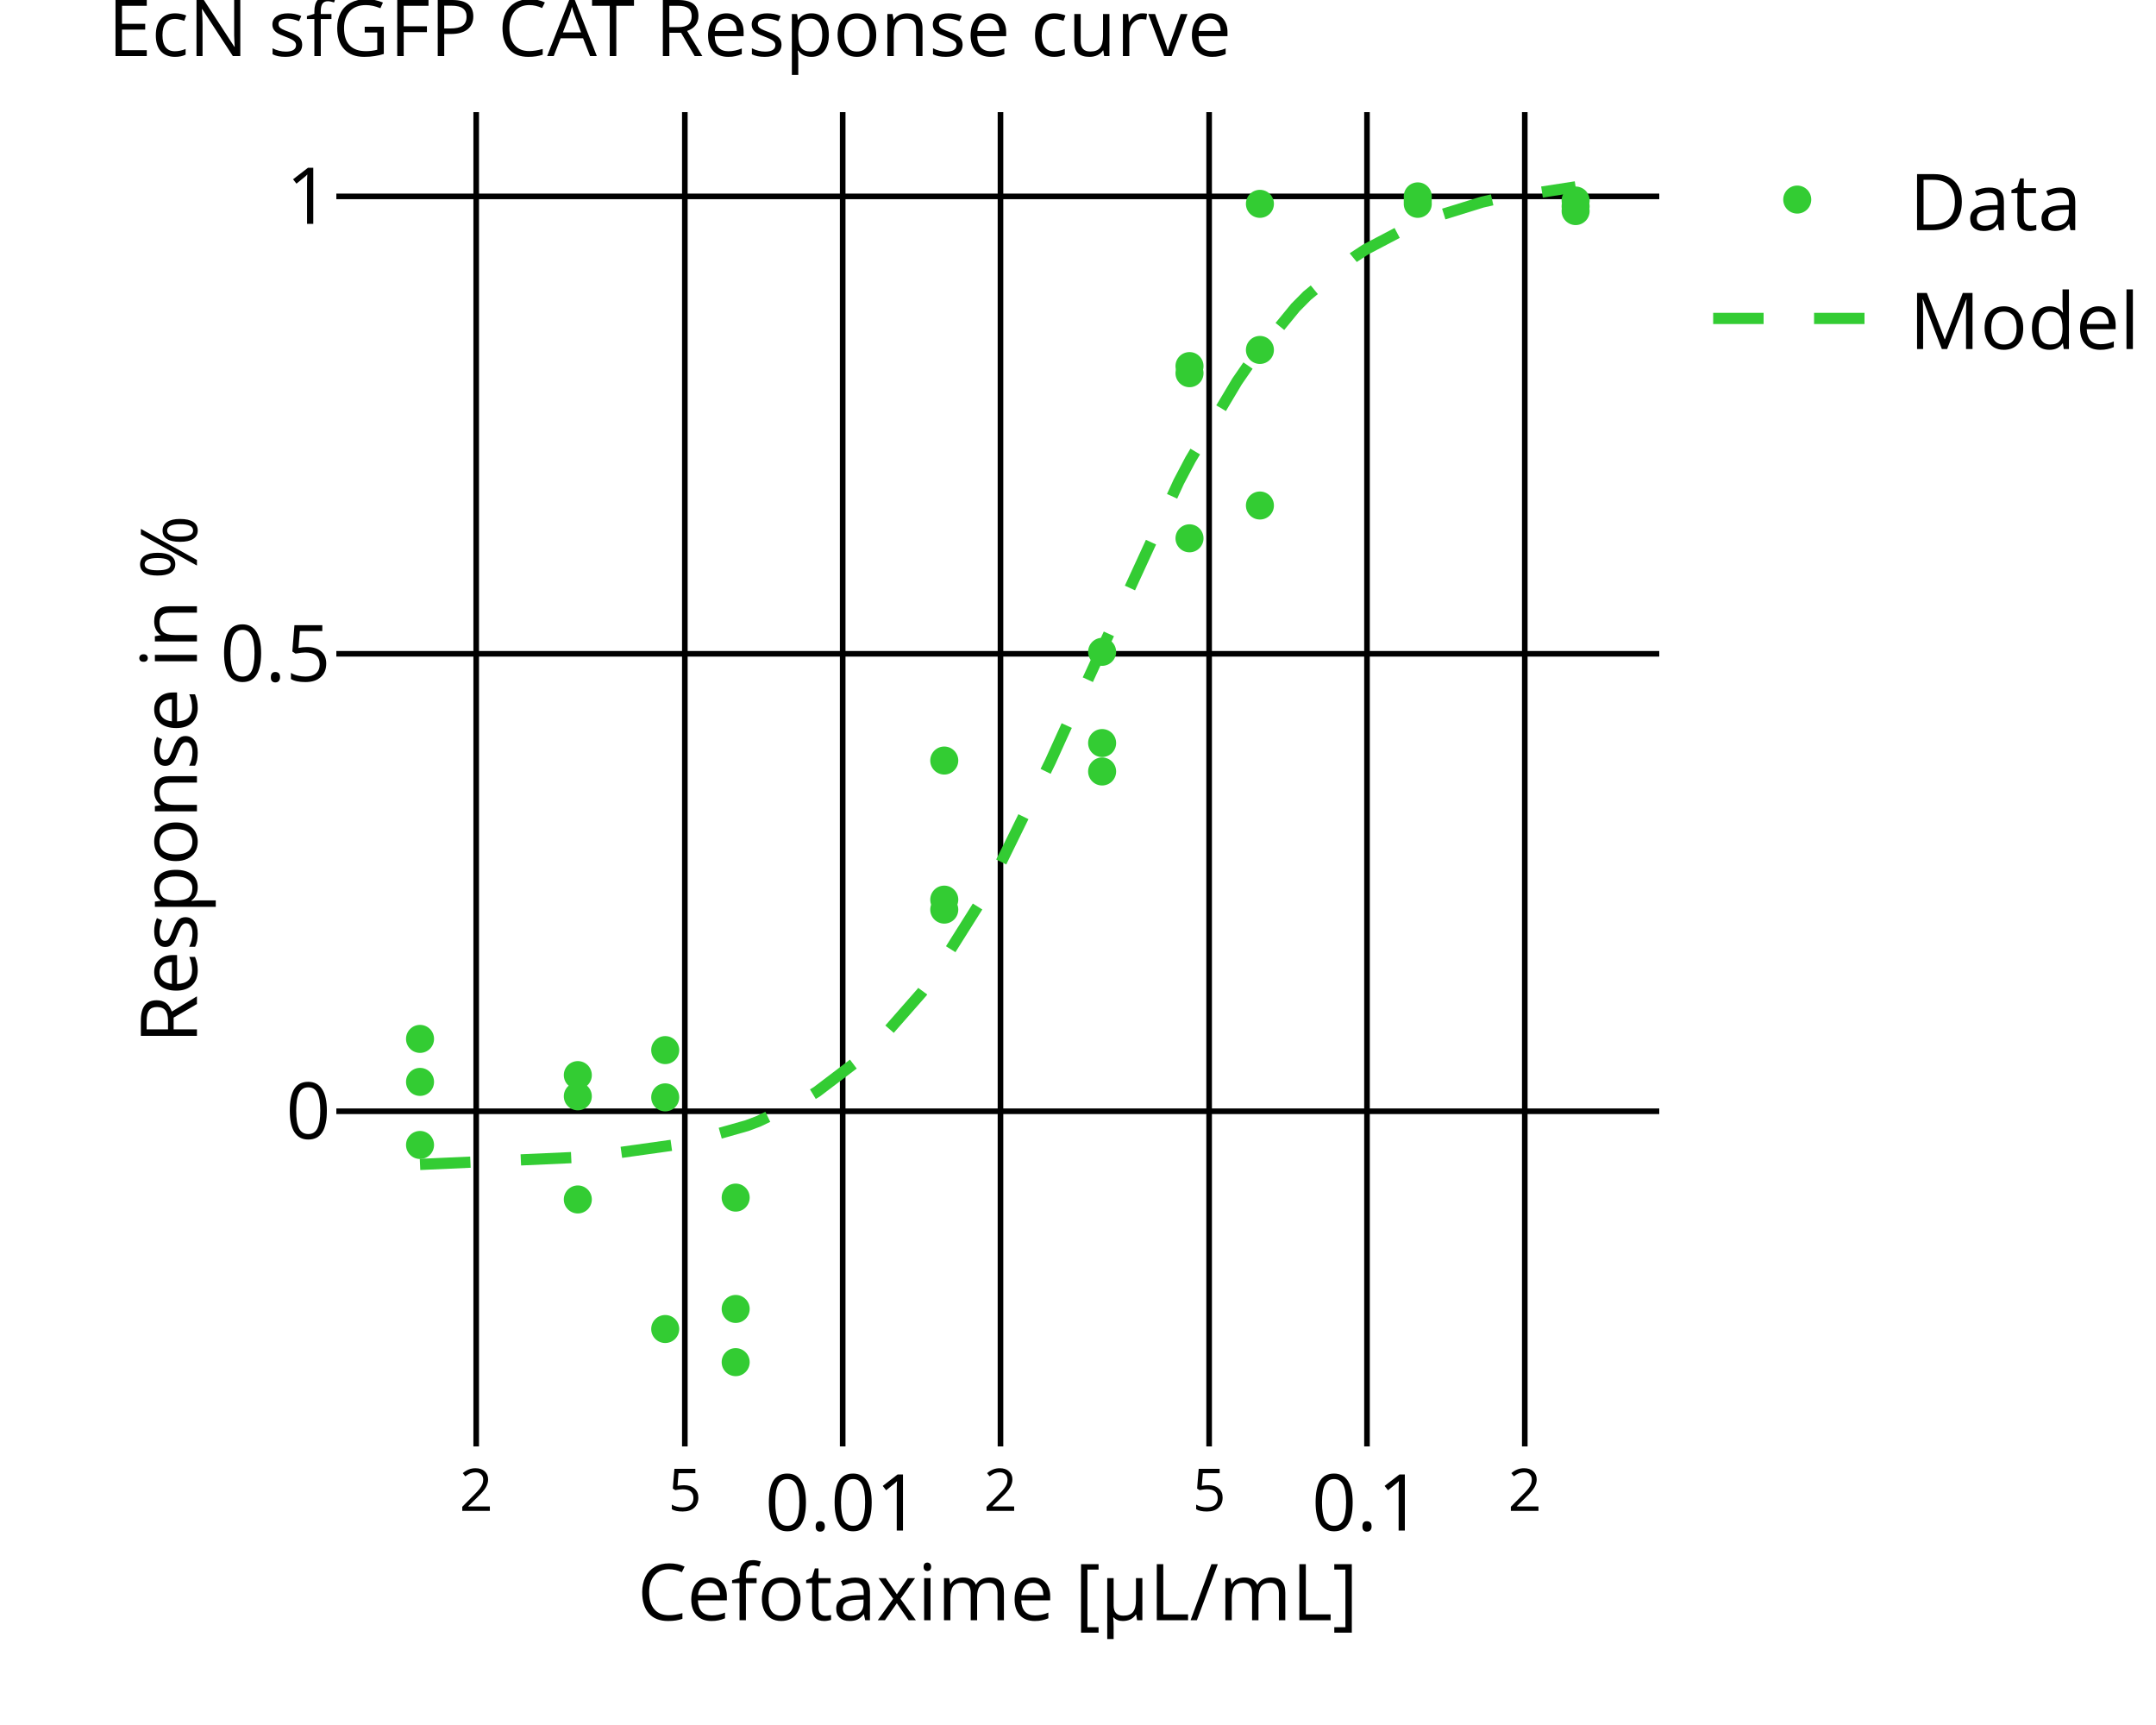
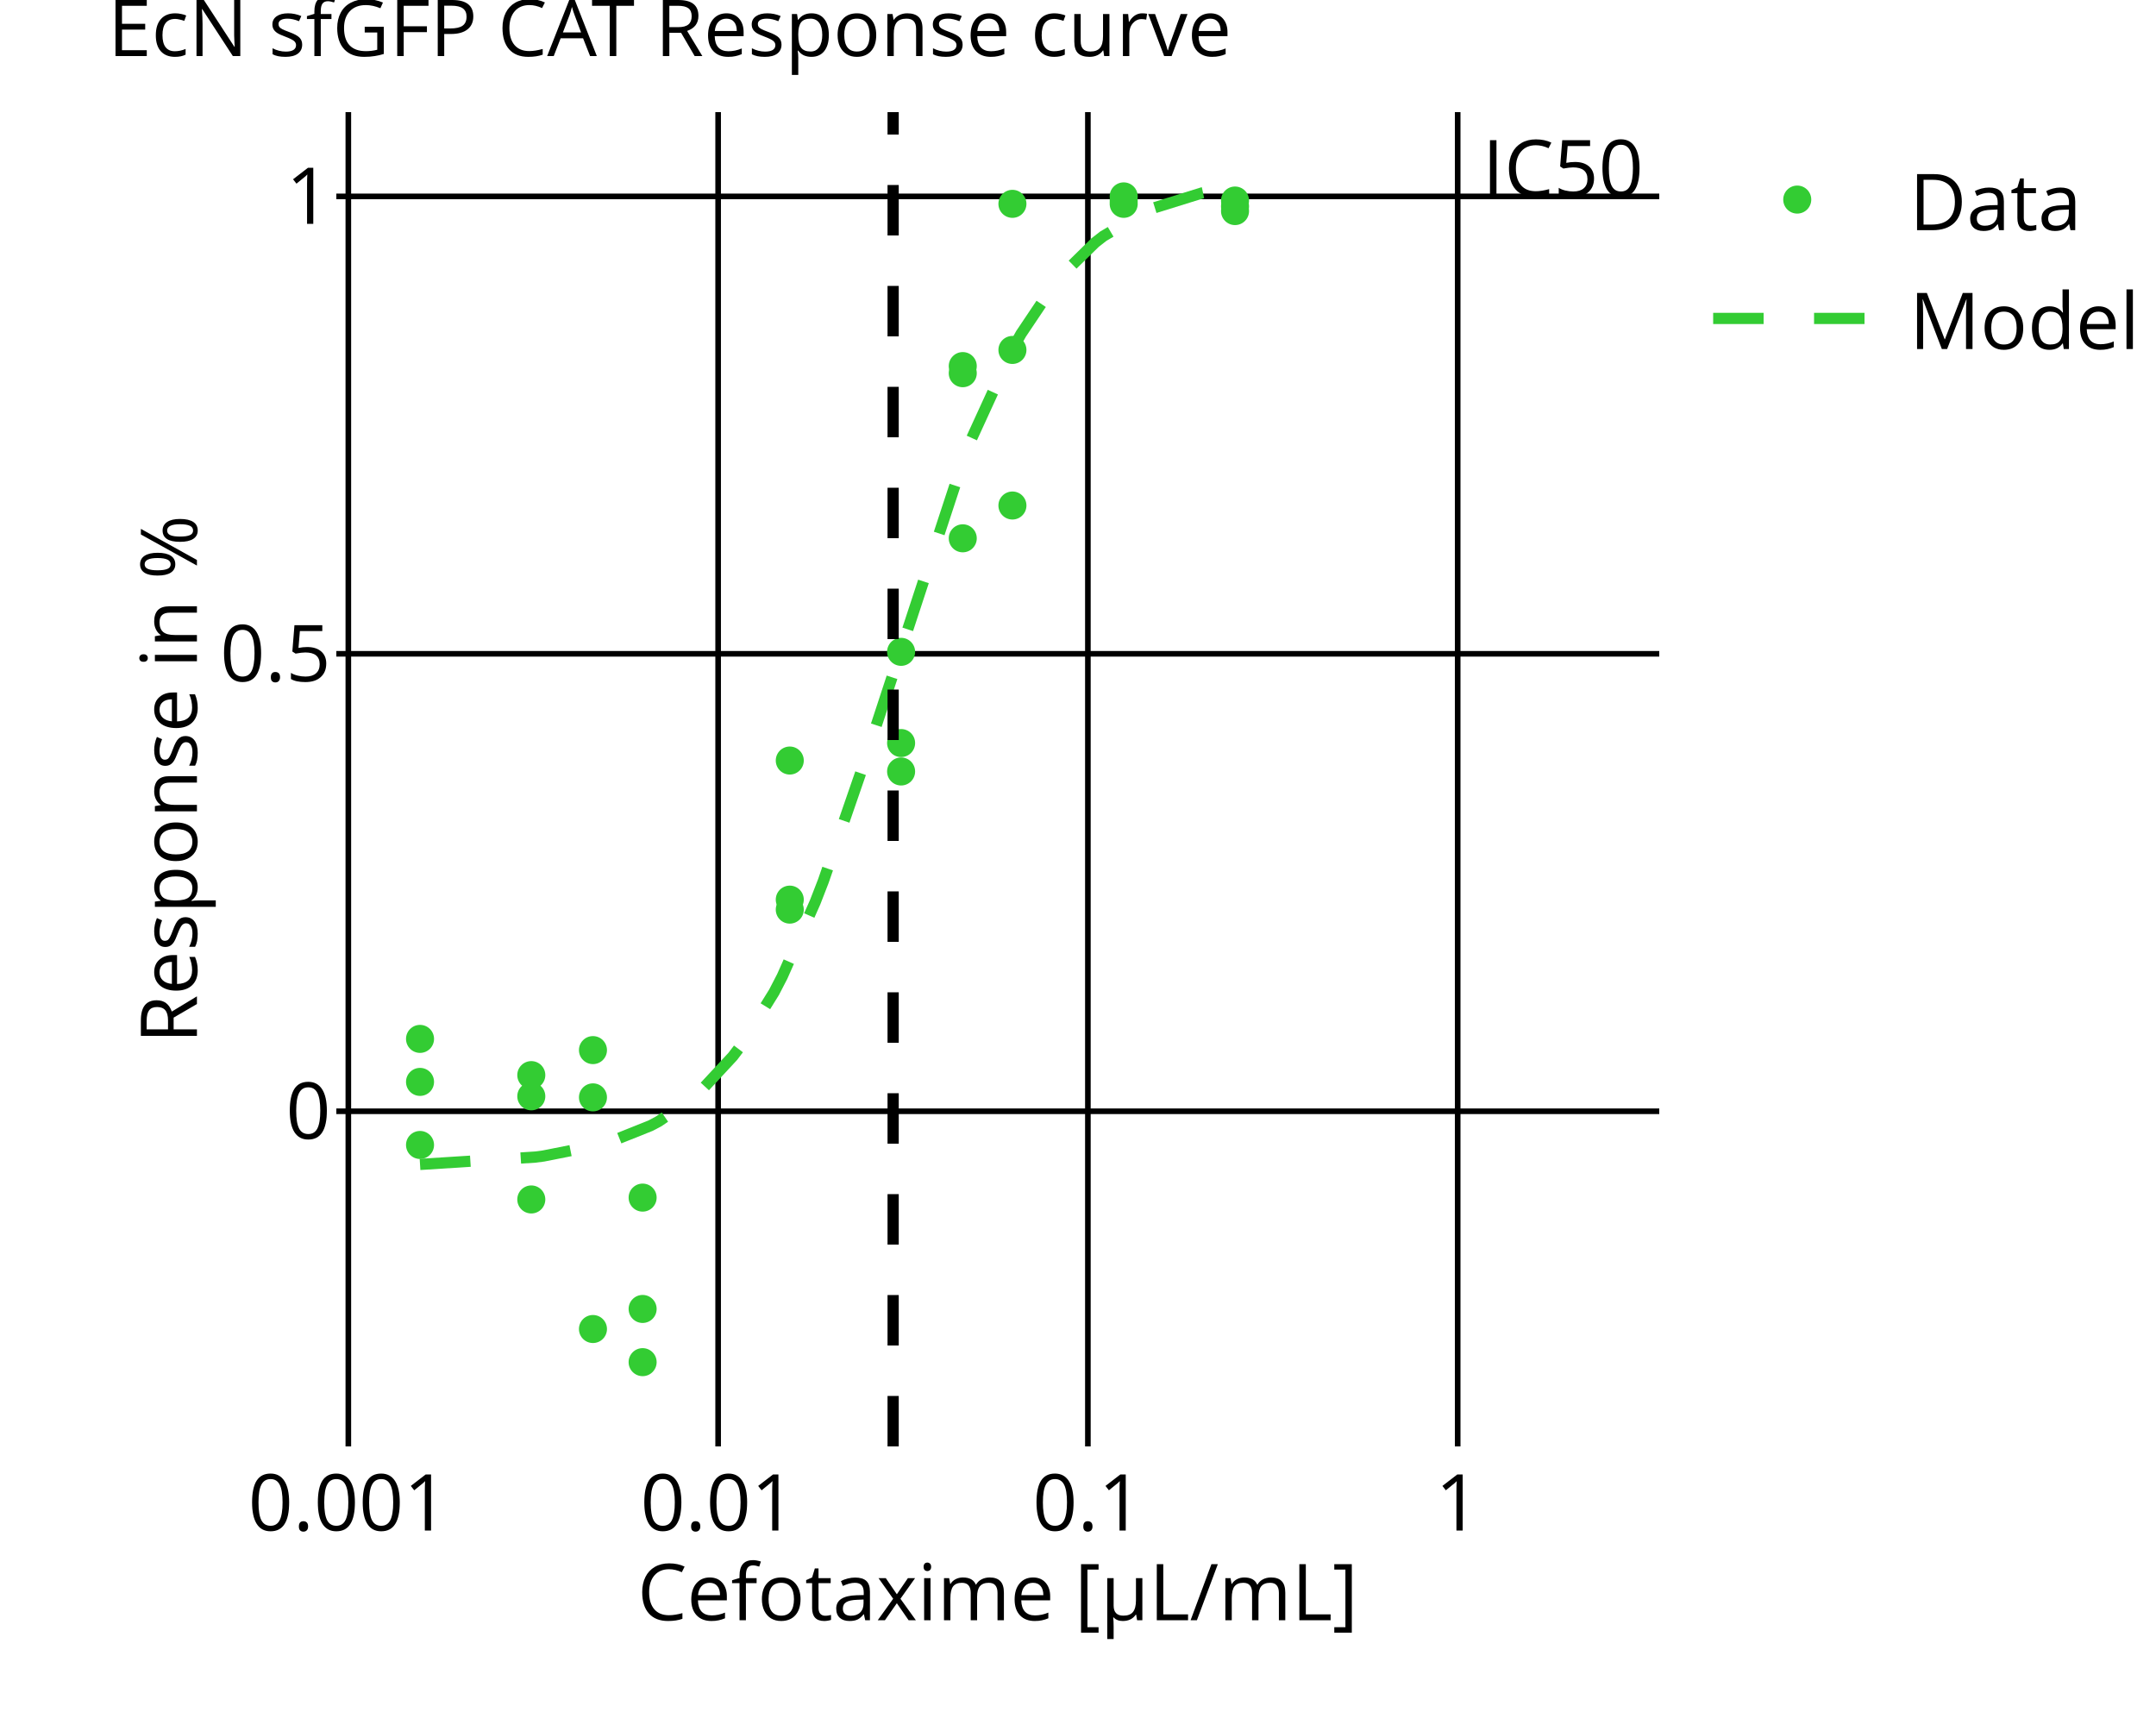
<svg xmlns="http://www.w3.org/2000/svg" class="main-svg" width="384.615" height="307.692" style="" viewBox="0 0 384.615 307.692">
  <rect x="0" y="0" width="384.615" height="307.692" style="fill: rgb(255, 255, 255); fill-opacity: 1;" />
-   <defs id="defs-fab6f3">
+   <defs id="defs-85ca53">
    <g class="clips">
-       <clipPath id="clipfab6f3xyplot" class="plotclip">
+       <clipPath id="clip85ca53xyplot" class="plotclip">
        <rect width="236" height="238" />
      </clipPath>
-       <clipPath class="axesclip" id="clipfab6f3x">
+       <clipPath class="axesclip" id="clip85ca53x">
        <rect x="60" y="0" width="236" height="307.692" />
      </clipPath>
-       <clipPath class="axesclip" id="clipfab6f3y">
+       <clipPath class="axesclip" id="clip85ca53y">
        <rect x="0" y="20" width="384.615" height="238" />
      </clipPath>
-       <clipPath class="axesclip" id="clipfab6f3xy">
+       <clipPath class="axesclip" id="clip85ca53xy">
        <rect x="60" y="20" width="236" height="238" />
      </clipPath>
    </g>
    <g class="gradients" />
    <g class="patterns" />
  </defs>
  <g class="bglayer" />
  <g class="layer-below">
    <g class="imagelayer" />
    <g class="shapelayer" />
  </g>
  <g class="cartesianlayer">
    <g class="subplot xy">
      <g class="layer-subplot">
        <g class="shapelayer" />
        <g class="imagelayer" />
      </g>
      <g class="minor-gridlayer">
        <g class="x" />
        <g class="y" />
      </g>
      <g class="gridlayer">
        <g class="x">
-           <path class="xgrid crisp" transform="translate(84.95,0)" d="M0,20v238" style="stroke: rgb(0, 0, 0); stroke-opacity: 1; stroke-width: 1px;" />
-           <path class="xgrid crisp" transform="translate(122.17,0)" d="M0,20v238" style="stroke: rgb(0, 0, 0); stroke-opacity: 1; stroke-width: 1px;" />
-           <path class="xgrid crisp" transform="translate(150.33,0)" d="M0,20v238" style="stroke: rgb(0, 0, 0); stroke-opacity: 1; stroke-width: 1px;" />
-           <path class="xgrid crisp" transform="translate(178.48,0)" d="M0,20v238" style="stroke: rgb(0, 0, 0); stroke-opacity: 1; stroke-width: 1px;" />
-           <path class="xgrid crisp" transform="translate(215.7,0)" d="M0,20v238" style="stroke: rgb(0, 0, 0); stroke-opacity: 1; stroke-width: 1px;" />
-           <path class="xgrid crisp" transform="translate(243.86,0)" d="M0,20v238" style="stroke: rgb(0, 0, 0); stroke-opacity: 1; stroke-width: 1px;" />
-           <path class="xgrid crisp" transform="translate(272.01,0)" d="M0,20v238" style="stroke: rgb(0, 0, 0); stroke-opacity: 1; stroke-width: 1px;" />
+           <path class="xgrid crisp" transform="translate(62.14,0)" d="M0,20v238" style="stroke: rgb(0, 0, 0); stroke-opacity: 1; stroke-width: 1px;" />
+           <path class="xgrid crisp" transform="translate(128.11,0)" d="M0,20v238" style="stroke: rgb(0, 0, 0); stroke-opacity: 1; stroke-width: 1px;" />
+           <path class="xgrid crisp" transform="translate(194.07,0)" d="M0,20v238" style="stroke: rgb(0, 0, 0); stroke-opacity: 1; stroke-width: 1px;" />
+           <path class="xgrid crisp" transform="translate(260.04,0)" d="M0,20v238" style="stroke: rgb(0, 0, 0); stroke-opacity: 1; stroke-width: 1px;" />
        </g>
        <g class="y">
          <path class="ygrid crisp" transform="translate(0,116.62)" d="M60,0h236" style="stroke: rgb(0, 0, 0); stroke-opacity: 1; stroke-width: 1px;" />
          <path class="ygrid crisp" transform="translate(0,35.03)" d="M60,0h236" style="stroke: rgb(0, 0, 0); stroke-opacity: 1; stroke-width: 1px;" />
        </g>
      </g>
      <g class="zerolinelayer">
        <path class="yzl zl crisp" transform="translate(0,198.22)" d="M60,0h236" style="stroke: rgb(0, 0, 0); stroke-opacity: 1; stroke-width: 1px;" />
      </g>
      <g class="layer-between">
        <g class="shapelayer" />
        <g class="imagelayer" />
      </g>
      <path class="xlines-below" />
      <path class="ylines-below" />
      <g class="overlines-below" />
      <g class="xaxislayer-below" />
      <g class="yaxislayer-below" />
      <g class="overaxes-below" />
      <g class="overplot">
-         <g class="xy" transform="translate(60,20)" clip-path="url(#clipfab6f3xyplot)">
+         <g class="xy" transform="translate(60,20)" clip-path="url(#clip85ca53xyplot)">
          <g class="scatterlayer mlayer">
-             <g class="trace scatter traceb9f69b" style="stroke-miterlimit: 2; opacity: 1;">
+             <g class="trace scatter trace9aa560" style="stroke-miterlimit: 2; opacity: 1;">
              <g class="fills" />
              <g class="errorbars" />
              <g class="lines" />
              <g class="points">
                <path class="point" transform="translate(14.93,165.31)" d="M2.5,0A2.5,2.5 0 1,1 0,-2.5A2.5,2.5 0 0,1 2.5,0Z" style="opacity: 1; stroke-width: 0px; fill: rgb(51, 204, 51); fill-opacity: 1;" />
-                 <path class="point" transform="translate(43.08,171.77)" d="M2.5,0A2.5,2.5 0 1,1 0,-2.5A2.5,2.5 0 0,1 2.5,0Z" style="opacity: 1; stroke-width: 0px; fill: rgb(51, 204, 51); fill-opacity: 1;" />
-                 <path class="point" transform="translate(58.67,175.74)" d="M2.5,0A2.5,2.5 0 1,1 0,-2.5A2.5,2.5 0 0,1 2.5,0Z" style="opacity: 1; stroke-width: 0px; fill: rgb(51, 204, 51); fill-opacity: 1;" />
-                 <path class="point" transform="translate(71.24,193.62)" d="M2.5,0A2.5,2.5 0 1,1 0,-2.5A2.5,2.5 0 0,1 2.5,0Z" style="opacity: 1; stroke-width: 0px; fill: rgb(51, 204, 51); fill-opacity: 1;" />
-                 <path class="point" transform="translate(108.45,140.47)" d="M2.5,0A2.5,2.5 0 1,1 0,-2.5A2.5,2.5 0 0,1 2.5,0Z" style="opacity: 1; stroke-width: 0px; fill: rgb(51, 204, 51); fill-opacity: 1;" />
-                 <path class="point" transform="translate(136.61,117.61)" d="M2.5,0A2.5,2.5 0 1,1 0,-2.5A2.5,2.5 0 0,1 2.5,0Z" style="opacity: 1; stroke-width: 0px; fill: rgb(51, 204, 51); fill-opacity: 1;" />
-                 <path class="point" transform="translate(152.2,46.57)" d="M2.5,0A2.5,2.5 0 1,1 0,-2.5A2.5,2.5 0 0,1 2.5,0Z" style="opacity: 1; stroke-width: 0px; fill: rgb(51, 204, 51); fill-opacity: 1;" />
-                 <path class="point" transform="translate(164.76,70.17)" d="M2.5,0A2.5,2.5 0 1,1 0,-2.5A2.5,2.5 0 0,1 2.5,0Z" style="opacity: 1; stroke-width: 0px; fill: rgb(51, 204, 51); fill-opacity: 1;" />
-                 <path class="point" transform="translate(192.92,15.77)" d="M2.5,0A2.5,2.5 0 1,1 0,-2.5A2.5,2.5 0 0,1 2.5,0Z" style="opacity: 1; stroke-width: 0px; fill: rgb(51, 204, 51); fill-opacity: 1;" />
-                 <path class="point" transform="translate(221.08,15.77)" d="M2.5,0A2.5,2.5 0 1,1 0,-2.5A2.5,2.5 0 0,1 2.5,0Z" style="opacity: 1; stroke-width: 0px; fill: rgb(51, 204, 51); fill-opacity: 1;" />
-               </g>
-               <g class="text" />
-             </g>
-             <g class="trace scatter trace907e83" style="stroke-miterlimit: 2; opacity: 1;">
+                 <path class="point" transform="translate(34.78,171.77)" d="M2.5,0A2.5,2.5 0 1,1 0,-2.5A2.5,2.5 0 0,1 2.5,0Z" style="opacity: 1; stroke-width: 0px; fill: rgb(51, 204, 51); fill-opacity: 1;" />
+                 <path class="point" transform="translate(45.78,175.74)" d="M2.5,0A2.5,2.5 0 1,1 0,-2.5A2.5,2.5 0 0,1 2.5,0Z" style="opacity: 1; stroke-width: 0px; fill: rgb(51, 204, 51); fill-opacity: 1;" />
+                 <path class="point" transform="translate(54.64,193.62)" d="M2.5,0A2.5,2.5 0 1,1 0,-2.5A2.5,2.5 0 0,1 2.5,0Z" style="opacity: 1; stroke-width: 0px; fill: rgb(51, 204, 51); fill-opacity: 1;" />
+                 <path class="point" transform="translate(80.89,140.47)" d="M2.5,0A2.5,2.5 0 1,1 0,-2.5A2.5,2.5 0 0,1 2.5,0Z" style="opacity: 1; stroke-width: 0px; fill: rgb(51, 204, 51); fill-opacity: 1;" />
+                 <path class="point" transform="translate(100.75,117.61)" d="M2.5,0A2.5,2.5 0 1,1 0,-2.5A2.5,2.5 0 0,1 2.5,0Z" style="opacity: 1; stroke-width: 0px; fill: rgb(51, 204, 51); fill-opacity: 1;" />
+                 <path class="point" transform="translate(111.75,46.57)" d="M2.5,0A2.5,2.5 0 1,1 0,-2.5A2.5,2.5 0 0,1 2.5,0Z" style="opacity: 1; stroke-width: 0px; fill: rgb(51, 204, 51); fill-opacity: 1;" />
+                 <path class="point" transform="translate(120.61,70.17)" d="M2.5,0A2.5,2.5 0 1,1 0,-2.5A2.5,2.5 0 0,1 2.5,0Z" style="opacity: 1; stroke-width: 0px; fill: rgb(51, 204, 51); fill-opacity: 1;" />
+                 <path class="point" transform="translate(140.46,15.77)" d="M2.5,0A2.5,2.5 0 1,1 0,-2.5A2.5,2.5 0 0,1 2.5,0Z" style="opacity: 1; stroke-width: 0px; fill: rgb(51, 204, 51); fill-opacity: 1;" />
+                 <path class="point" transform="translate(160.32,15.77)" d="M2.5,0A2.5,2.5 0 1,1 0,-2.5A2.5,2.5 0 0,1 2.5,0Z" style="opacity: 1; stroke-width: 0px; fill: rgb(51, 204, 51); fill-opacity: 1;" />
+               </g>
+               <g class="text" />
+             </g>
+             <g class="trace scatter trace9117ef" style="stroke-miterlimit: 2; opacity: 1;">
              <g class="fills" />
              <g class="errorbars" />
              <g class="lines" />
              <g class="points">
                <path class="point" transform="translate(14.93,184.23)" d="M2.5,0A2.5,2.5 0 1,1 0,-2.5A2.5,2.5 0 0,1 2.5,0Z" style="opacity: 1; stroke-width: 0px; fill: rgb(51, 204, 51); fill-opacity: 1;" />
-                 <path class="point" transform="translate(43.08,175.55)" d="M2.5,0A2.5,2.5 0 1,1 0,-2.5A2.5,2.5 0 0,1 2.5,0Z" style="opacity: 1; stroke-width: 0px; fill: rgb(51, 204, 51); fill-opacity: 1;" />
-                 <path class="point" transform="translate(58.67,167.31)" d="M2.5,0A2.5,2.5 0 1,1 0,-2.5A2.5,2.5 0 0,1 2.5,0Z" style="opacity: 1; stroke-width: 0px; fill: rgb(51, 204, 51); fill-opacity: 1;" />
-                 <path class="point" transform="translate(71.24,222.97)" d="M2.5,0A2.5,2.5 0 1,1 0,-2.5A2.5,2.5 0 0,1 2.5,0Z" style="opacity: 1; stroke-width: 0px; fill: rgb(51, 204, 51); fill-opacity: 1;" />
-                 <path class="point" transform="translate(108.45,115.66)" d="M2.5,0A2.5,2.5 0 1,1 0,-2.5A2.5,2.5 0 0,1 2.5,0Z" style="opacity: 1; stroke-width: 0px; fill: rgb(51, 204, 51); fill-opacity: 1;" />
-                 <path class="point" transform="translate(136.61,112.54)" d="M2.5,0A2.5,2.5 0 1,1 0,-2.5A2.5,2.5 0 0,1 2.5,0Z" style="opacity: 1; stroke-width: 0px; fill: rgb(51, 204, 51); fill-opacity: 1;" />
-                 <path class="point" transform="translate(152.2,45.3)" d="M2.5,0A2.5,2.5 0 1,1 0,-2.5A2.5,2.5 0 0,1 2.5,0Z" style="opacity: 1; stroke-width: 0px; fill: rgb(51, 204, 51); fill-opacity: 1;" />
-                 <path class="point" transform="translate(164.76,16.36)" d="M2.5,0A2.5,2.5 0 1,1 0,-2.5A2.5,2.5 0 0,1 2.5,0Z" style="opacity: 1; stroke-width: 0px; fill: rgb(51, 204, 51); fill-opacity: 1;" />
-                 <path class="point" transform="translate(192.92,16.36)" d="M2.5,0A2.5,2.5 0 1,1 0,-2.5A2.5,2.5 0 0,1 2.5,0Z" style="opacity: 1; stroke-width: 0px; fill: rgb(51, 204, 51); fill-opacity: 1;" />
-                 <path class="point" transform="translate(221.08,16.81)" d="M2.5,0A2.5,2.5 0 1,1 0,-2.5A2.5,2.5 0 0,1 2.5,0Z" style="opacity: 1; stroke-width: 0px; fill: rgb(51, 204, 51); fill-opacity: 1;" />
-               </g>
-               <g class="text" />
-             </g>
-             <g class="trace scatter trace715e9c" style="stroke-miterlimit: 2; opacity: 1;">
+                 <path class="point" transform="translate(34.78,175.55)" d="M2.5,0A2.5,2.5 0 1,1 0,-2.5A2.5,2.5 0 0,1 2.5,0Z" style="opacity: 1; stroke-width: 0px; fill: rgb(51, 204, 51); fill-opacity: 1;" />
+                 <path class="point" transform="translate(45.78,167.31)" d="M2.5,0A2.5,2.5 0 1,1 0,-2.5A2.5,2.5 0 0,1 2.5,0Z" style="opacity: 1; stroke-width: 0px; fill: rgb(51, 204, 51); fill-opacity: 1;" />
+                 <path class="point" transform="translate(54.64,222.97)" d="M2.5,0A2.5,2.5 0 1,1 0,-2.5A2.5,2.5 0 0,1 2.5,0Z" style="opacity: 1; stroke-width: 0px; fill: rgb(51, 204, 51); fill-opacity: 1;" />
+                 <path class="point" transform="translate(80.89,115.66)" d="M2.5,0A2.5,2.5 0 1,1 0,-2.5A2.5,2.5 0 0,1 2.5,0Z" style="opacity: 1; stroke-width: 0px; fill: rgb(51, 204, 51); fill-opacity: 1;" />
+                 <path class="point" transform="translate(100.75,112.54)" d="M2.5,0A2.5,2.5 0 1,1 0,-2.5A2.5,2.5 0 0,1 2.5,0Z" style="opacity: 1; stroke-width: 0px; fill: rgb(51, 204, 51); fill-opacity: 1;" />
+                 <path class="point" transform="translate(111.75,45.3)" d="M2.5,0A2.5,2.5 0 1,1 0,-2.5A2.5,2.5 0 0,1 2.5,0Z" style="opacity: 1; stroke-width: 0px; fill: rgb(51, 204, 51); fill-opacity: 1;" />
+                 <path class="point" transform="translate(120.61,16.36)" d="M2.5,0A2.5,2.5 0 1,1 0,-2.5A2.5,2.5 0 0,1 2.5,0Z" style="opacity: 1; stroke-width: 0px; fill: rgb(51, 204, 51); fill-opacity: 1;" />
+                 <path class="point" transform="translate(140.46,16.36)" d="M2.5,0A2.5,2.5 0 1,1 0,-2.5A2.5,2.5 0 0,1 2.5,0Z" style="opacity: 1; stroke-width: 0px; fill: rgb(51, 204, 51); fill-opacity: 1;" />
+                 <path class="point" transform="translate(160.32,16.81)" d="M2.5,0A2.5,2.5 0 1,1 0,-2.5A2.5,2.5 0 0,1 2.5,0Z" style="opacity: 1; stroke-width: 0px; fill: rgb(51, 204, 51); fill-opacity: 1;" />
+               </g>
+               <g class="text" />
+             </g>
+             <g class="trace scatter tracefdc5d3" style="stroke-miterlimit: 2; opacity: 1;">
              <g class="fills" />
              <g class="errorbars" />
              <g class="lines" />
              <g class="points">
                <path class="point" transform="translate(14.93,172.98)" d="M2.5,0A2.5,2.5 0 1,1 0,-2.5A2.5,2.5 0 0,1 2.5,0Z" style="opacity: 1; stroke-width: 0px; fill: rgb(51, 204, 51); fill-opacity: 1;" />
-                 <path class="point" transform="translate(43.08,193.95)" d="M2.5,0A2.5,2.5 0 1,1 0,-2.5A2.5,2.5 0 0,1 2.5,0Z" style="opacity: 1; stroke-width: 0px; fill: rgb(51, 204, 51); fill-opacity: 1;" />
-                 <path class="point" transform="translate(58.67,217.06)" d="M2.5,0A2.5,2.5 0 1,1 0,-2.5A2.5,2.5 0 0,1 2.5,0Z" style="opacity: 1; stroke-width: 0px; fill: rgb(51, 204, 51); fill-opacity: 1;" />
-                 <path class="point" transform="translate(71.24,213.48)" d="M2.5,0A2.5,2.5 0 1,1 0,-2.5A2.5,2.5 0 0,1 2.5,0Z" style="opacity: 1; stroke-width: 0px; fill: rgb(51, 204, 51); fill-opacity: 1;" />
-                 <path class="point" transform="translate(108.45,142.25)" d="M2.5,0A2.5,2.5 0 1,1 0,-2.5A2.5,2.5 0 0,1 2.5,0Z" style="opacity: 1; stroke-width: 0px; fill: rgb(51, 204, 51); fill-opacity: 1;" />
-                 <path class="point" transform="translate(136.61,96.27)" d="M2.5,0A2.5,2.5 0 1,1 0,-2.5A2.5,2.5 0 0,1 2.5,0Z" style="opacity: 1; stroke-width: 0px; fill: rgb(51, 204, 51); fill-opacity: 1;" />
-                 <path class="point" transform="translate(152.2,76.02)" d="M2.5,0A2.5,2.5 0 1,1 0,-2.5A2.5,2.5 0 0,1 2.5,0Z" style="opacity: 1; stroke-width: 0px; fill: rgb(51, 204, 51); fill-opacity: 1;" />
-                 <path class="point" transform="translate(164.76,42.42)" d="M2.5,0A2.5,2.5 0 1,1 0,-2.5A2.5,2.5 0 0,1 2.5,0Z" style="opacity: 1; stroke-width: 0px; fill: rgb(51, 204, 51); fill-opacity: 1;" />
-                 <path class="point" transform="translate(192.92,15.03)" d="M2.5,0A2.5,2.5 0 1,1 0,-2.5A2.5,2.5 0 0,1 2.5,0Z" style="opacity: 1; stroke-width: 0px; fill: rgb(51, 204, 51); fill-opacity: 1;" />
-                 <path class="point" transform="translate(221.08,17.65)" d="M2.5,0A2.5,2.5 0 1,1 0,-2.5A2.5,2.5 0 0,1 2.5,0Z" style="opacity: 1; stroke-width: 0px; fill: rgb(51, 204, 51); fill-opacity: 1;" />
-               </g>
-               <g class="text" />
-             </g>
-             <g class="trace scatter trace9a04da" style="stroke-miterlimit: 2; opacity: 1;">
+                 <path class="point" transform="translate(34.78,193.95)" d="M2.5,0A2.5,2.5 0 1,1 0,-2.5A2.5,2.5 0 0,1 2.5,0Z" style="opacity: 1; stroke-width: 0px; fill: rgb(51, 204, 51); fill-opacity: 1;" />
+                 <path class="point" transform="translate(45.78,217.06)" d="M2.5,0A2.5,2.5 0 1,1 0,-2.5A2.5,2.5 0 0,1 2.5,0Z" style="opacity: 1; stroke-width: 0px; fill: rgb(51, 204, 51); fill-opacity: 1;" />
+                 <path class="point" transform="translate(54.64,213.48)" d="M2.5,0A2.5,2.5 0 1,1 0,-2.5A2.5,2.5 0 0,1 2.5,0Z" style="opacity: 1; stroke-width: 0px; fill: rgb(51, 204, 51); fill-opacity: 1;" />
+                 <path class="point" transform="translate(80.89,142.25)" d="M2.5,0A2.5,2.5 0 1,1 0,-2.5A2.5,2.5 0 0,1 2.5,0Z" style="opacity: 1; stroke-width: 0px; fill: rgb(51, 204, 51); fill-opacity: 1;" />
+                 <path class="point" transform="translate(100.75,96.27)" d="M2.5,0A2.5,2.5 0 1,1 0,-2.5A2.5,2.5 0 0,1 2.5,0Z" style="opacity: 1; stroke-width: 0px; fill: rgb(51, 204, 51); fill-opacity: 1;" />
+                 <path class="point" transform="translate(111.75,76.02)" d="M2.5,0A2.5,2.5 0 1,1 0,-2.5A2.5,2.5 0 0,1 2.5,0Z" style="opacity: 1; stroke-width: 0px; fill: rgb(51, 204, 51); fill-opacity: 1;" />
+                 <path class="point" transform="translate(120.61,42.42)" d="M2.5,0A2.5,2.5 0 1,1 0,-2.5A2.5,2.5 0 0,1 2.5,0Z" style="opacity: 1; stroke-width: 0px; fill: rgb(51, 204, 51); fill-opacity: 1;" />
+                 <path class="point" transform="translate(140.46,15.03)" d="M2.5,0A2.5,2.5 0 1,1 0,-2.5A2.5,2.5 0 0,1 2.5,0Z" style="opacity: 1; stroke-width: 0px; fill: rgb(51, 204, 51); fill-opacity: 1;" />
+                 <path class="point" transform="translate(160.32,17.65)" d="M2.5,0A2.5,2.5 0 1,1 0,-2.5A2.5,2.5 0 0,1 2.5,0Z" style="opacity: 1; stroke-width: 0px; fill: rgb(51, 204, 51); fill-opacity: 1;" />
+               </g>
+               <g class="text" />
+             </g>
+             <g class="trace scatter trace56ead7" style="stroke-miterlimit: 2; opacity: 1;">
              <g class="fills" />
              <g class="errorbars" />
              <g class="lines">
-                 <path class="js-line" d="M14.93,187.7L44.08,186.39L46.16,186.2L60.74,184.16L62.82,183.73L73.23,180.79L75.31,180.01L83.64,176L85.72,174.74L94.05,168.42L96.14,166.48L104.46,157L106.55,154.16L114.88,140.92L116.96,137.13L127.37,115.87L129.45,111.27L150.28,65.94L152.36,61.99L160.69,48.02L162.77,45.01L171.1,34.84L173.18,32.74L181.51,25.89L183.59,24.52L191.92,20.14L194,19.28L204.42,16.05L206.5,15.58L221.08,13.33" style="vector-effect: none; fill: none; stroke: rgb(51, 204, 51); stroke-opacity: 1; stroke-dasharray: 9px, 9px; stroke-width: 2px; opacity: 1;" />
+                 <path class="js-line" d="M14.93,187.7L35.49,186.39L36.95,186.2L47.24,184.16L48.7,183.73L56.05,180.79L57.52,180.01L63.39,176L64.86,174.74L70.73,168.42L72.2,166.48L78.08,157L79.55,154.16L85.42,140.92L86.89,137.13L94.23,115.87L95.7,111.27L111.86,61.99L113.33,58.21L120.67,42.19L122.14,39.56L128.01,30.81L129.48,29.03L135.36,23.27L136.82,22.13L144.17,17.79L145.64,17.15L154.45,14.41L155.92,14.1L160.32,13.33" style="vector-effect: none; fill: none; stroke: rgb(51, 204, 51); stroke-opacity: 1; stroke-dasharray: 9px, 9px; stroke-width: 2px; opacity: 1;" />
              </g>
              <g class="points" />
              <g class="text" />
            </g>
          </g>
        </g>
      </g>
      <path class="xlines-above crisp" d="M0,0" style="fill: none;" />
      <path class="ylines-above crisp" d="M0,0" style="fill: none;" />
      <g class="overlines-above" />
      <g class="xaxislayer-above">
        <g class="xtick">
-           <text text-anchor="middle" x="0" y="269.5" transform="translate(84.95,0)" style="font-family: 'Open Sans', verdana, arial, sans-serif; font-size: 10.5px; fill: rgb(0, 0, 0); fill-opacity: 1; white-space: pre; opacity: 1;">2</text>
-         </g>
-         <g class="xtick">
-           <text text-anchor="middle" x="0" y="269.5" style="font-family: 'Open Sans', verdana, arial, sans-serif; font-size: 10.5px; fill: rgb(0, 0, 0); fill-opacity: 1; white-space: pre; opacity: 1;" transform="translate(122.17,0)">5</text>
-         </g>
-         <g class="xtick">
-           <text text-anchor="middle" x="0" y="273" style="font-family: 'Open Sans', verdana, arial, sans-serif; font-size: 14px; fill: rgb(0, 0, 0); fill-opacity: 1; white-space: pre; opacity: 1;" transform="translate(150.33,0)">0.01</text>
-         </g>
-         <g class="xtick">
-           <text text-anchor="middle" x="0" y="269.5" style="font-family: 'Open Sans', verdana, arial, sans-serif; font-size: 10.5px; fill: rgb(0, 0, 0); fill-opacity: 1; white-space: pre; opacity: 1;" transform="translate(178.48,0)">2</text>
-         </g>
-         <g class="xtick">
-           <text text-anchor="middle" x="0" y="269.5" style="font-family: 'Open Sans', verdana, arial, sans-serif; font-size: 10.5px; fill: rgb(0, 0, 0); fill-opacity: 1; white-space: pre; opacity: 1;" transform="translate(215.7,0)">5</text>
-         </g>
-         <g class="xtick">
-           <text text-anchor="middle" x="0" y="273" style="font-family: 'Open Sans', verdana, arial, sans-serif; font-size: 14px; fill: rgb(0, 0, 0); fill-opacity: 1; white-space: pre; opacity: 1;" transform="translate(243.86,0)">0.1</text>
-         </g>
-         <g class="xtick">
-           <text text-anchor="middle" x="0" y="269.5" style="font-family: 'Open Sans', verdana, arial, sans-serif; font-size: 10.5px; fill: rgb(0, 0, 0); fill-opacity: 1; white-space: pre; opacity: 1;" transform="translate(272.01,0)">2</text>
+           <text text-anchor="middle" x="0" y="273" transform="translate(62.14,0)" style="font-family: 'Open Sans', verdana, arial, sans-serif; font-size: 14px; fill: rgb(0, 0, 0); fill-opacity: 1; white-space: pre; opacity: 1;">0.001</text>
+         </g>
+         <g class="xtick">
+           <text text-anchor="middle" x="0" y="273" style="font-family: 'Open Sans', verdana, arial, sans-serif; font-size: 14px; fill: rgb(0, 0, 0); fill-opacity: 1; white-space: pre; opacity: 1;" transform="translate(128.11,0)">0.01</text>
+         </g>
+         <g class="xtick">
+           <text text-anchor="middle" x="0" y="273" style="font-family: 'Open Sans', verdana, arial, sans-serif; font-size: 14px; fill: rgb(0, 0, 0); fill-opacity: 1; white-space: pre; opacity: 1;" transform="translate(194.07,0)">0.1</text>
+         </g>
+         <g class="xtick">
+           <text text-anchor="middle" x="0" y="273" style="font-family: 'Open Sans', verdana, arial, sans-serif; font-size: 14px; fill: rgb(0, 0, 0); fill-opacity: 1; white-space: pre; opacity: 1;" transform="translate(260.04,0)">1</text>
        </g>
      </g>
      <g class="yaxislayer-above">
        <g class="ytick">
          <text text-anchor="end" x="59" y="4.9" transform="translate(0,198.22)" style="font-family: 'Open Sans', verdana, arial, sans-serif; font-size: 14px; fill: rgb(0, 0, 0); fill-opacity: 1; white-space: pre; opacity: 1;">0</text>
        </g>
        <g class="ytick">
          <text text-anchor="end" x="59" y="4.9" style="font-family: 'Open Sans', verdana, arial, sans-serif; font-size: 14px; fill: rgb(0, 0, 0); fill-opacity: 1; white-space: pre; opacity: 1;" transform="translate(0,116.62)">0.5</text>
        </g>
        <g class="ytick">
          <text text-anchor="end" x="59" y="4.9" style="font-family: 'Open Sans', verdana, arial, sans-serif; font-size: 14px; fill: rgb(0, 0, 0); fill-opacity: 1; white-space: pre; opacity: 1;" transform="translate(0,35.03)">1</text>
        </g>
      </g>
      <g class="overaxes-above" />
    </g>
  </g>
  <g class="polarlayer" />
  <g class="smithlayer" />
  <g class="ternarylayer" />
  <g class="geolayer" />
  <g class="funnelarealayer" />
  <g class="pielayer" />
  <g class="iciclelayer" />
  <g class="treemaplayer" />
  <g class="sunburstlayer" />
  <g class="glimages" />
-   <defs id="topdefs-fab6f3">
+   <defs id="topdefs-85ca53">
    <g class="clips" />
-     <clipPath id="legendfab6f3">
+     <clipPath id="legend85ca53">
      <rect width="84" height="53" x="0" y="0" />
    </clipPath>
  </defs>
  <g class="layer-above">
    <g class="imagelayer" />
-     <g class="shapelayer" />
+     <g class="shapelayer">
+       <g class="shape-group" data-index="0" clip-path="url(#clip85ca53x)">
+         <path data-index="0" fill-rule="evenodd" d="M159.33,258L159.33,20" style="opacity: 1; stroke: rgb(0, 0, 0); stroke-opacity: 1; fill: rgb(0, 0, 0); fill-opacity: 0; stroke-dasharray: 9px, 9px; stroke-width: 2px;" />
+       </g>
+     </g>
  </g>
  <g class="infolayer">
    <g class="legend" pointer-events="all" transform="translate(300.6154,20)">
      <rect class="bg" shape-rendering="crispEdges" width="84" height="53" x="0" y="0" style="stroke: rgb(68, 68, 68); stroke-opacity: 1; fill: rgb(255, 255, 255); fill-opacity: 1; stroke-width: 0px;" />
-       <g class="scrollbox" transform="" clip-path="url(#legendfab6f3)">
+       <g class="scrollbox" transform="" clip-path="url(#legend85ca53)">
        <g class="groups">
          <g class="traces" transform="translate(0,15.6)" style="opacity: 1;">
            <text class="legendtext" text-anchor="start" x="40" y="5.46" style="font-family: 'Open Sans', verdana, arial, sans-serif; font-size: 14px; fill: rgb(0, 0, 0); fill-opacity: 1; white-space: pre;">Data</text>
            <g class="layers" style="opacity: 1;">
              <g class="legendfill" />
              <g class="legendlines" />
              <g class="legendsymbols">
                <g class="legendpoints">
                  <path class="scatterpts" transform="translate(20,0)" d="M2.5,0A2.5,2.5 0 1,1 0,-2.5A2.5,2.5 0 0,1 2.5,0Z" style="opacity: 1; stroke-width: 0px; fill: rgb(51, 204, 51); fill-opacity: 1;" />
                </g>
              </g>
            </g>
            <rect class="legendtoggle" x="0" y="-10.6" width="78.141" height="21.2" style="fill: rgb(0, 0, 0); fill-opacity: 0;" />
          </g>
          <g class="traces" transform="translate(0,36.8)" style="opacity: 1;">
            <text class="legendtext" text-anchor="start" x="40" y="5.46" style="font-family: 'Open Sans', verdana, arial, sans-serif; font-size: 14px; fill: rgb(0, 0, 0); fill-opacity: 1; white-space: pre;">Model</text>
            <g class="layers" style="opacity: 1;">
              <g class="legendfill" />
              <g class="legendlines">
                <path class="js-line" d="M5,0h30" style="fill: none; stroke: rgb(51, 204, 51); stroke-opacity: 1; stroke-dasharray: 9px, 9px; stroke-width: 2px;" />
              </g>
              <g class="legendsymbols">
                <g class="legendpoints" />
              </g>
            </g>
            <rect class="legendtoggle" x="0" y="-10.6" width="78.141" height="21.2" style="fill: rgb(0, 0, 0); fill-opacity: 0;" />
          </g>
        </g>
      </g>
      <rect class="scrollbar" rx="20" ry="3" width="0" height="0" x="0" y="0" style="fill: rgb(128, 139, 164); fill-opacity: 1;" />
    </g>
    <g class="g-gtitle">
      <text class="gtitle" x="19.231" y="10" text-anchor="start" dy="0em" style="opacity: 1; font-family: 'Open Sans', verdana, arial, sans-serif; font-size: 14px; fill: rgb(0, 0, 0); fill-opacity: 1; white-space: pre;">EcN sfGFP CAT Response curve</text>
    </g>
    <g class="g-xtitle" transform="translate(0,3.7)">
      <text class="xtitle" x="178" y="285.3" text-anchor="middle" style="opacity: 1; font-family: 'Open Sans', verdana, arial, sans-serif; font-size: 14px; fill: rgb(0, 0, 0); fill-opacity: 1; white-space: pre;">Cefotaxime [µL/mL]</text>
    </g>
    <g class="g-ytitle">
      <text class="ytitle" transform="rotate(-90,35.13125,139)" x="35.131" y="139" text-anchor="middle" style="opacity: 1; font-family: 'Open Sans', verdana, arial, sans-serif; font-size: 14px; fill: rgb(0, 0, 0); fill-opacity: 1; white-space: pre;">Response in %</text>
    </g>
+     <g class="annotation" data-index="0" style="opacity: 1;">
+       <g class="annotation-text-g" transform="rotate(0,279,30)">
+         <g class="cursor-pointer" transform="translate(262,20)">
+           <rect class="bg" x="0.5" y="0.5" width="33" height="19" style="stroke-width: 1px; stroke: rgb(0, 0, 0); stroke-opacity: 0; fill: rgb(0, 0, 0); fill-opacity: 0;" />
+           <text class="annotation-text" text-anchor="middle" x="16.797" y="15" style="font-family: 'Open Sans', verdana, arial, sans-serif; font-size: 14px; fill: rgb(0, 0, 0); fill-opacity: 1; white-space: pre;">IC50</text>
+         </g>
+       </g>
+     </g>
  </g>
</svg>
